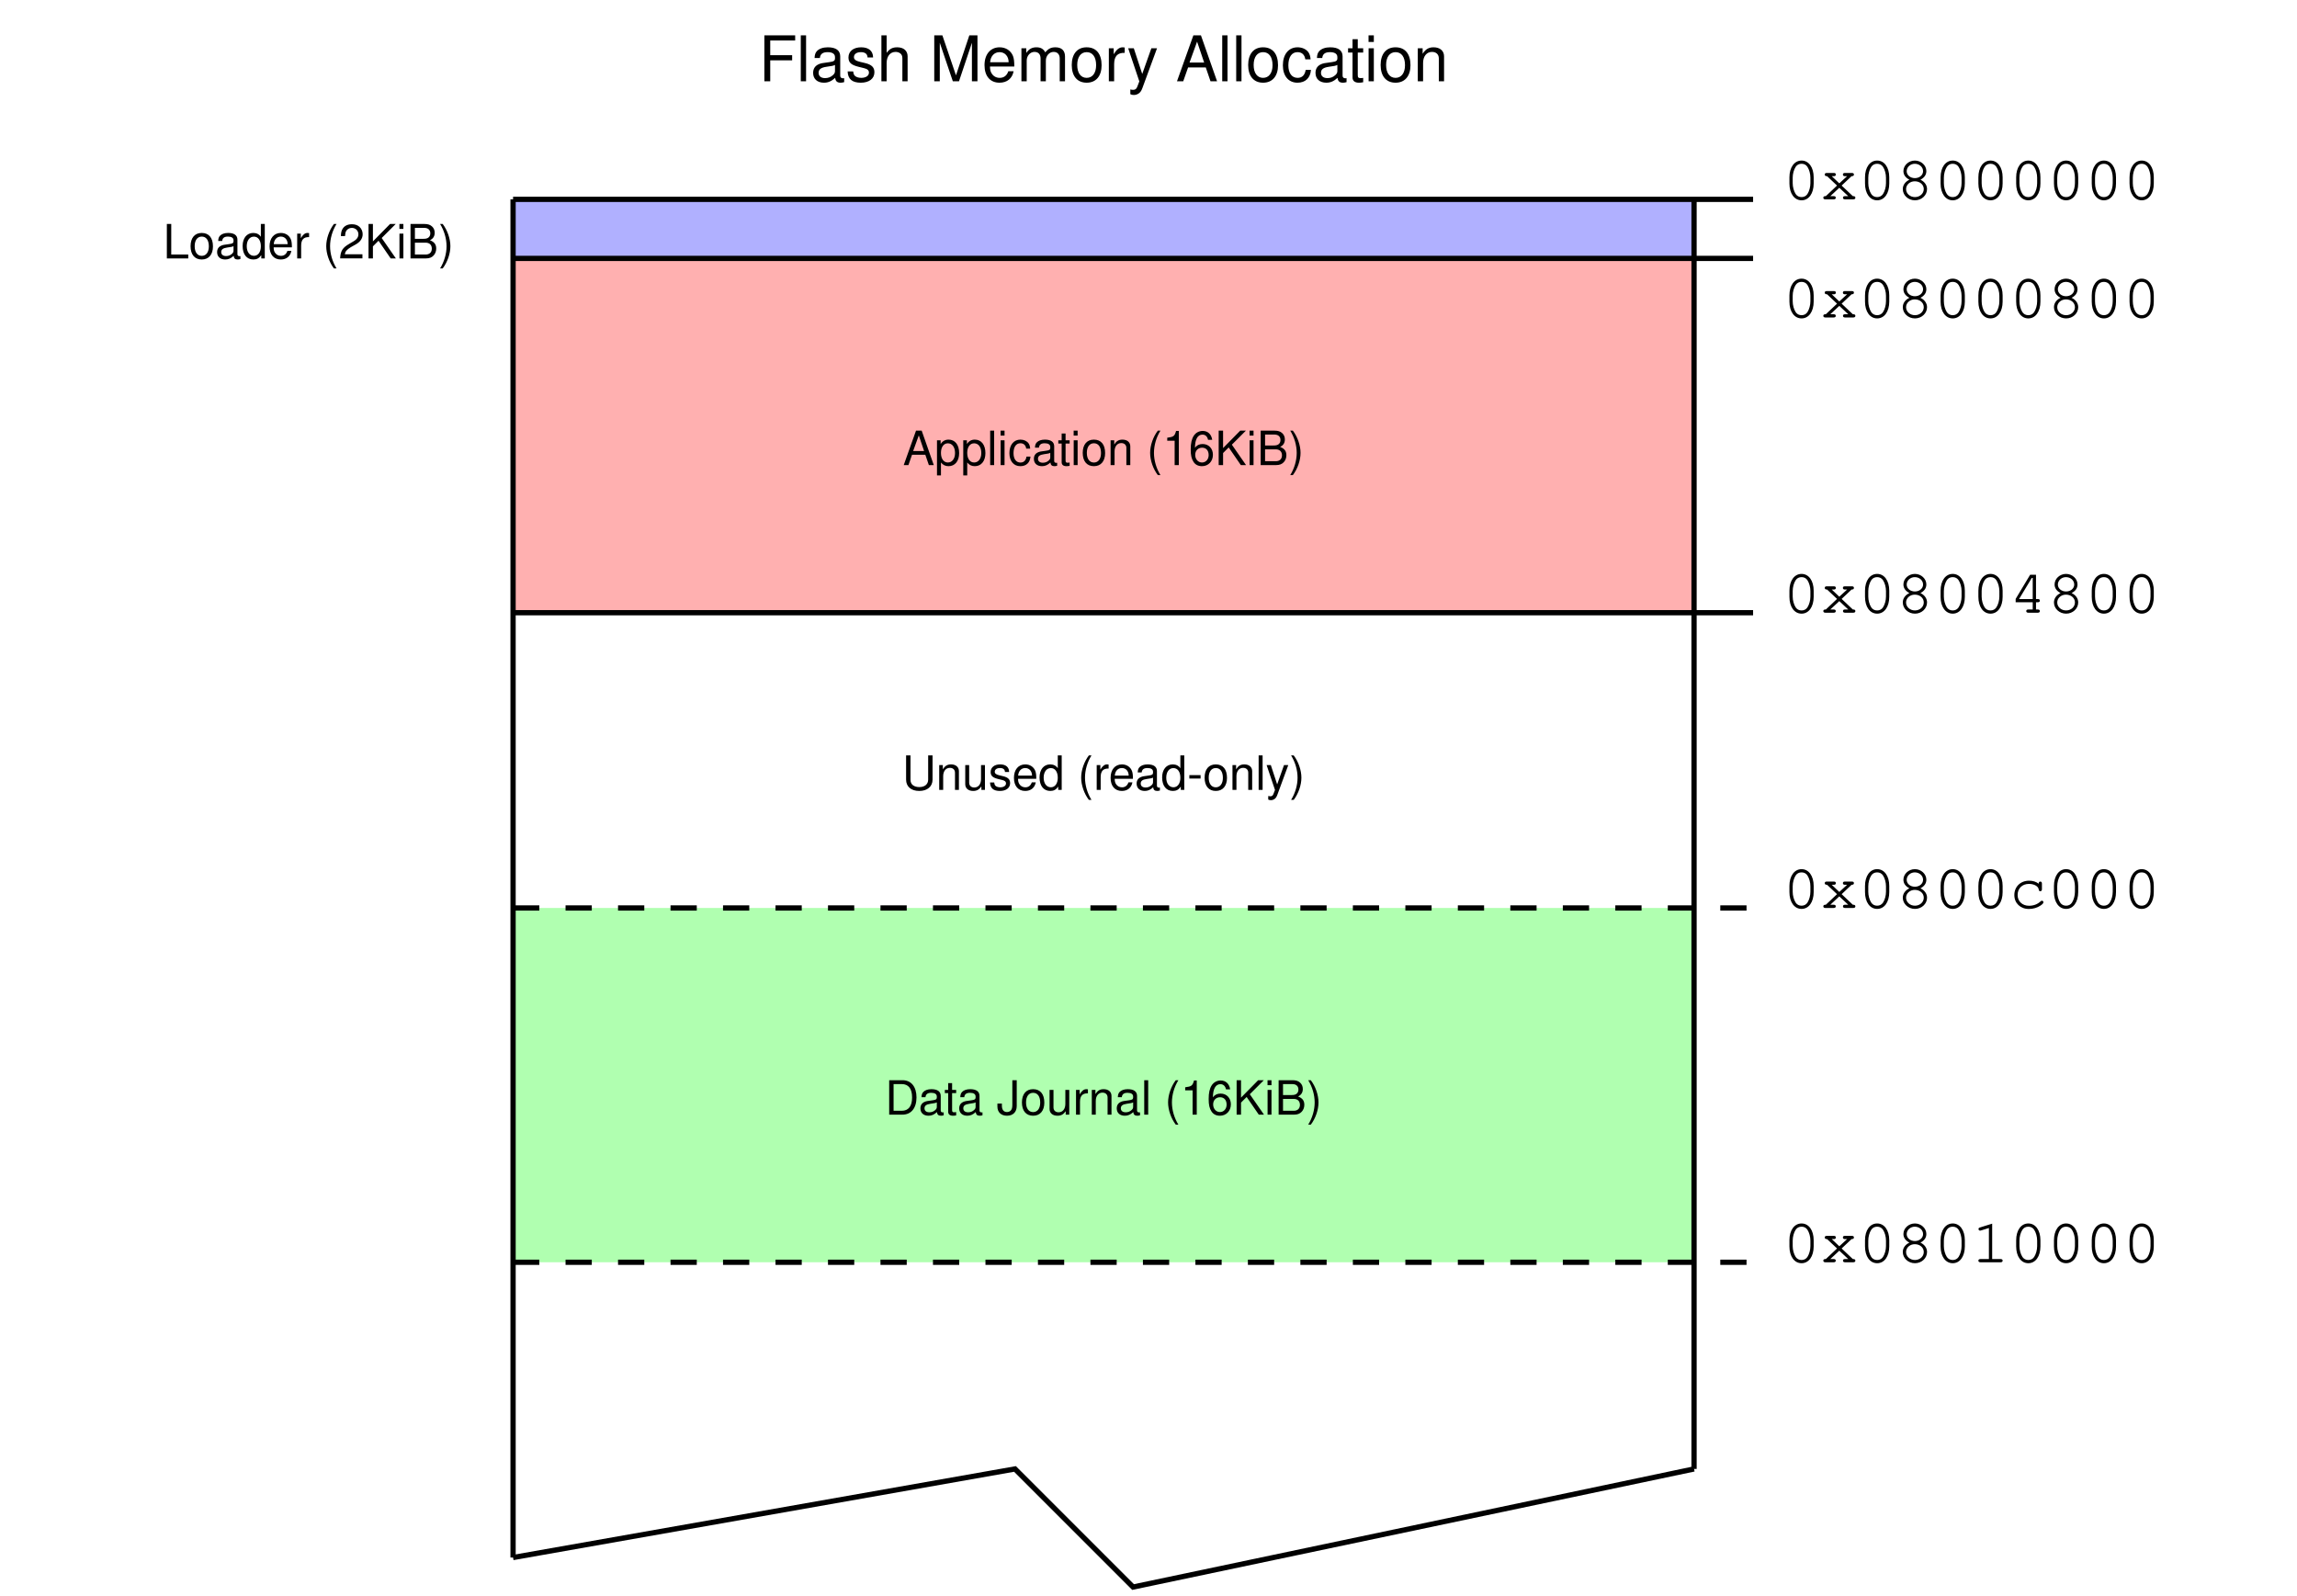
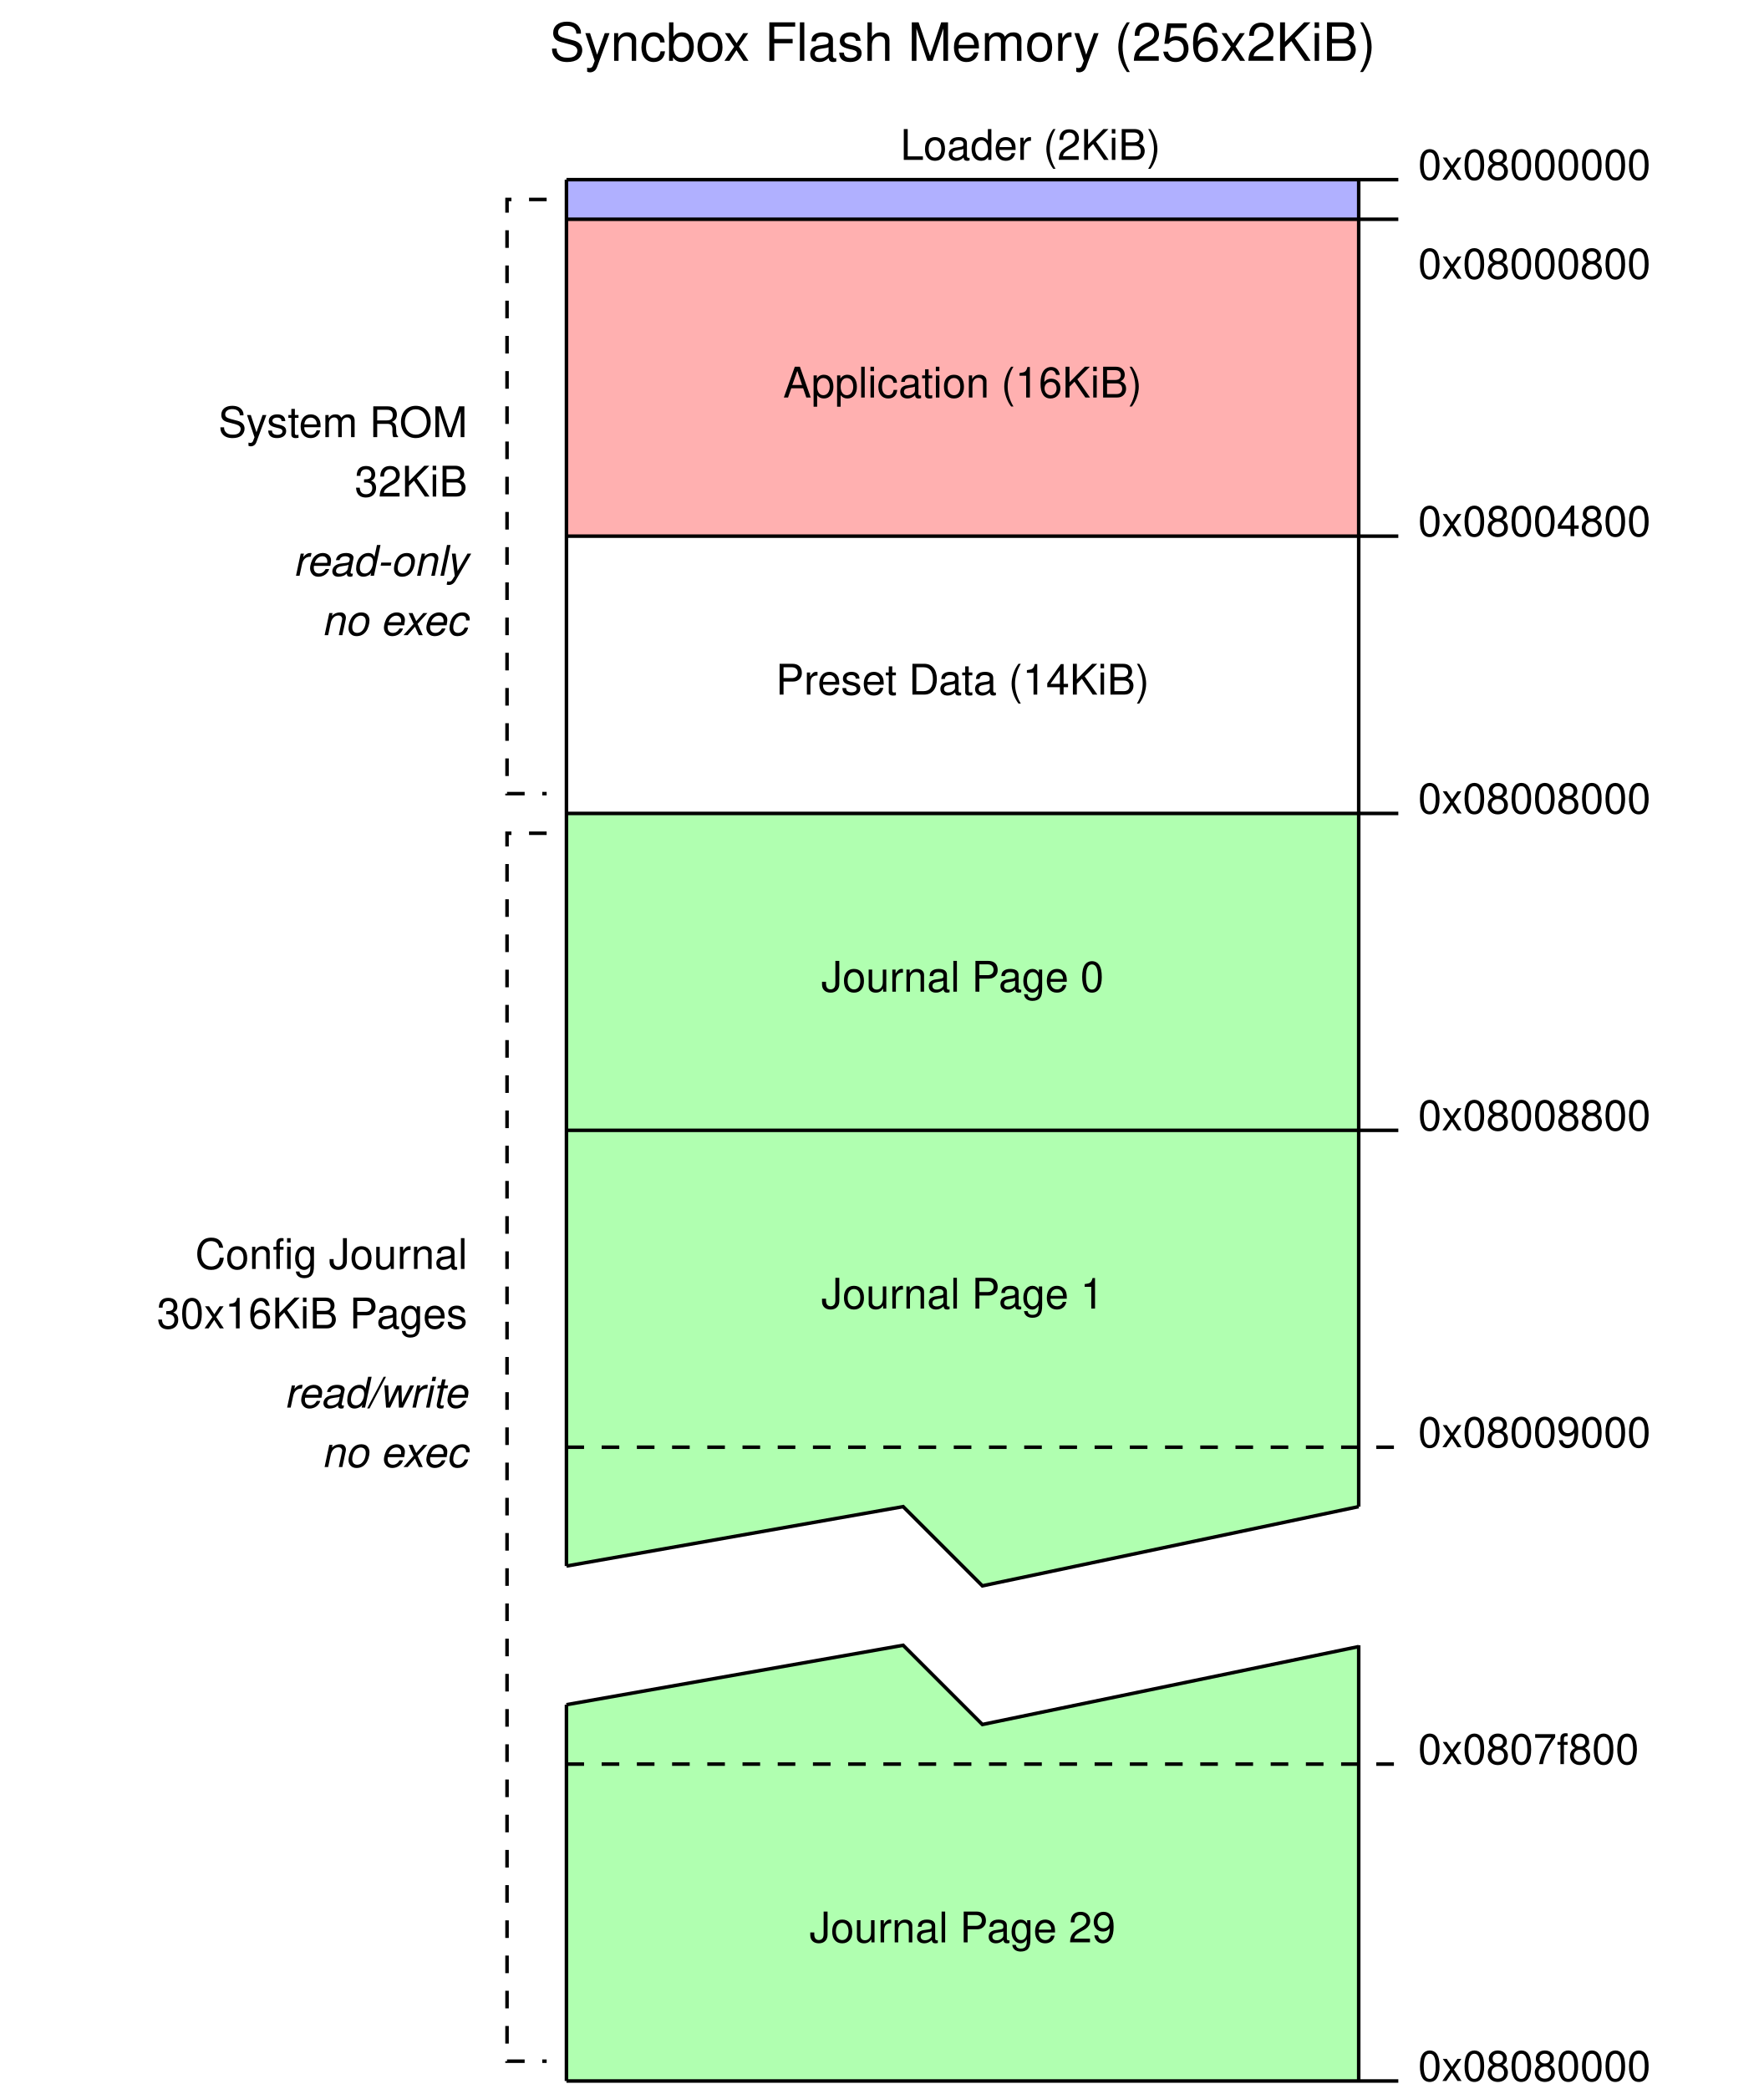
- <svg xmlns="http://www.w3.org/2000/svg" width="442pt" height="307pt" viewBox="1288 912 3501 2430">
+ <svg xmlns="http://www.w3.org/2000/svg" width="303pt" height="359pt" viewBox="783 810 4006 4740">
  <g fill="none">
-     <rect x="2070" y="1305" width="1800" height="540" fill="#ffb0b0" />
    <rect x="2070" y="1215" width="1800" height="90" fill="#b0b0ff" />
-     <rect x="2070" y="2295" width="1800" height="540" fill="#b0ffb0" />
-     <polyline points=" 2070,3285 2835,3150 3015,3330 3870,3150" stroke="#000000" stroke-width="8px" />
-     <polyline points=" 2070,1215 2070,3285" stroke="#000000" stroke-width="8px" />
-     <polyline points=" 2070,1845 3960,1845" stroke="#000000" stroke-width="8px" />
-     <polyline points=" 2070,2835 3960,2835" stroke="#000000" stroke-width="8px" stroke-dasharray="40 40" />
+     <rect x="2070" y="1305" width="1800" height="720" fill="#ffb0b0" />
+     <polygon points=" 2070,4680 2835,4545 3015,4725 3870,4545 3870,5535 2070,5535" fill="#b0ffb0" />
+     <polygon points=" 2070,4365 2070,2655 3870,2655 3870,4230 3015,4410 2835,4230" fill="#b0ffb0" />
+     <polyline points=" 2070,3375 3960,3375" stroke="#000000" stroke-width="8px" />
    <polyline points=" 2070,1305 3960,1305" stroke="#000000" stroke-width="8px" />
+     <polyline points=" 2070,2655 3960,2655" stroke="#000000" stroke-width="8px" />
    <polyline points=" 2070,1215 3960,1215" stroke="#000000" stroke-width="8px" />
-     <polyline points=" 2070,2295 3960,2295" stroke="#000000" stroke-width="8px" stroke-dasharray="40 40" />
-     <polyline points=" 3870,1215 3870,3150" stroke="#000000" stroke-width="8px" />
-     <text xml:space="preserve" x="4005" y="2295" fill="#000000" font-family="Courier" font-style="normal" font-weight="normal" font-size="96" text-anchor="start">0x0800c000</text>
-     <text xml:space="preserve" x="4005" y="1215" fill="#000000" font-family="Courier" font-style="normal" font-weight="normal" font-size="96" text-anchor="start">0x08000000</text>
-     <text xml:space="preserve" x="4005" y="1395" fill="#000000" font-family="Courier" font-style="normal" font-weight="normal" font-size="96" text-anchor="start">0x08000800</text>
-     <text xml:space="preserve" x="1980" y="1305" fill="#000000" font-family="Helvetica" font-style="normal" font-weight="normal" font-size="72" text-anchor="end">Loader (2KiB)</text>
-     <text xml:space="preserve" x="4005" y="1845" fill="#000000" font-family="Courier" font-style="normal" font-weight="normal" font-size="96" text-anchor="start">0x08004800</text>
-     <text xml:space="preserve" x="2970" y="2610" fill="#000000" font-family="Helvetica" font-style="normal" font-weight="normal" font-size="72" text-anchor="middle">Data Journal (16KiB)</text>
-     <text xml:space="preserve" x="4005" y="2835" fill="#000000" font-family="Courier" font-style="normal" font-weight="normal" font-size="96" text-anchor="start">0x08010000</text>
-     <text xml:space="preserve" x="2970" y="1035" fill="#000000" font-family="Helvetica" font-style="normal" font-weight="normal" font-size="96" text-anchor="middle">Flash Memory Allocation</text>
-     <text xml:space="preserve" x="2970" y="1620" fill="#000000" font-family="Helvetica" font-style="normal" font-weight="normal" font-size="72" text-anchor="middle">Application (16KiB)</text>
-     <text xml:space="preserve" x="2970" y="2115" fill="#000000" font-family="Helvetica" font-style="normal" font-weight="normal" font-size="72" text-anchor="middle">Unused (read-only)</text>
+     <polyline points=" 2070,2025 3960,2025" stroke="#000000" stroke-width="8px" />
+     <polyline points=" 2070,4095 3960,4095" stroke="#000000" stroke-width="8px" stroke-dasharray="40 40" />
+     <polyline points=" 2070,4815 3960,4815" stroke="#000000" stroke-width="8px" stroke-dasharray="40 40" />
+     <polyline points=" 3870,1215 3870,4230" stroke="#000000" stroke-width="8px" />
+     <polyline points=" 3870,4545 3870,5535" stroke="#000000" stroke-width="8px" />
+     <polyline points=" 2070,4680 2835,4545 3015,4725 3870,4548" stroke="#000000" stroke-width="8px" />
+     <polyline points=" 2070,5535 2070,4680" stroke="#000000" stroke-width="8px" />
+     <polyline points=" 2070,1215 2070,4365" stroke="#000000" stroke-width="8px" />
+     <polyline points=" 2070,4365 2835,4230 3015,4410 3870,4230" stroke="#000000" stroke-width="8px" />
+     <polyline points=" 2070,5535 3960,5535" stroke="#000000" stroke-width="8px" />
+     <polyline points=" 2025,2700 1935,2700 1935,5490 2025,5490" stroke="#000000" stroke-width="8px" stroke-dasharray="40 40" />
+     <polyline points=" 2025,1260 1935,1260 1935,2610 2025,2610" stroke="#000000" stroke-width="8px" stroke-dasharray="40 40" />
+     <text xml:space="preserve" x="4005" y="1215" fill="#000000" font-family="Helvetica" font-style="normal" font-weight="normal" font-size="96" text-anchor="start">0x08000000</text>
+     <text xml:space="preserve" x="4005" y="5535" fill="#000000" font-family="Helvetica" font-style="normal" font-weight="normal" font-size="96" text-anchor="start">0x08080000</text>
+     <text xml:space="preserve" x="4005" y="1440" fill="#000000" font-family="Helvetica" font-style="normal" font-weight="normal" font-size="96" text-anchor="start">0x08000800</text>
+     <text xml:space="preserve" x="4005" y="2655" fill="#000000" font-family="Helvetica" font-style="normal" font-weight="normal" font-size="96" text-anchor="start">0x08008000</text>
+     <text xml:space="preserve" x="4005" y="2025" fill="#000000" font-family="Helvetica" font-style="normal" font-weight="normal" font-size="96" text-anchor="start">0x08004800</text>
+     <text xml:space="preserve" x="2970" y="1710" fill="#000000" font-family="Helvetica" font-style="normal" font-weight="normal" font-size="96" text-anchor="middle">Application (16KiB)</text>
+     <text xml:space="preserve" x="4005" y="3375" fill="#000000" font-family="Helvetica" font-style="normal" font-weight="normal" font-size="96" text-anchor="start">0x08008800</text>
+     <text xml:space="preserve" x="4005" y="4095" fill="#000000" font-family="Helvetica" font-style="normal" font-weight="normal" font-size="96" text-anchor="start">0x08009000</text>
+     <text xml:space="preserve" x="2970" y="5220" fill="#000000" font-family="Helvetica" font-style="normal" font-weight="normal" font-size="96" text-anchor="middle">Journal Page 29</text>
+     <text xml:space="preserve" x="4005" y="4815" fill="#000000" font-family="Helvetica" font-style="normal" font-weight="normal" font-size="96" text-anchor="start">0x0807f800</text>
+     <text xml:space="preserve" x="2970" y="3060" fill="#000000" font-family="Helvetica" font-style="normal" font-weight="normal" font-size="96" text-anchor="middle">Journal Page 0</text>
+     <text xml:space="preserve" x="2970" y="3780" fill="#000000" font-family="Helvetica" font-style="normal" font-weight="normal" font-size="96" text-anchor="middle">Journal Page 1</text>
+     <text xml:space="preserve" x="3420" y="1170" fill="#000000" font-family="Helvetica" font-style="normal" font-weight="normal" font-size="96" text-anchor="end">Loader (2KiB)</text>
+     <text xml:space="preserve" x="1845" y="3690" fill="#000000" font-family="Helvetica" font-style="normal" font-weight="normal" font-size="96" text-anchor="end">Config Journal</text>
+     <text xml:space="preserve" x="1845" y="2115" fill="#000000" font-family="Helvetica" font-style="italic" font-weight="normal" font-size="96" text-anchor="end">read-only</text>
+     <text xml:space="preserve" x="1845" y="2250" fill="#000000" font-family="Helvetica" font-style="italic" font-weight="normal" font-size="96" text-anchor="end">no exec</text>
+     <text xml:space="preserve" x="1845" y="1800" fill="#000000" font-family="Helvetica" font-style="normal" font-weight="normal" font-size="96" text-anchor="end">System ROM</text>
+     <text xml:space="preserve" x="1845" y="1935" fill="#000000" font-family="Helvetica" font-style="normal" font-weight="normal" font-size="96" text-anchor="end">32KiB</text>
+     <text xml:space="preserve" x="1845" y="3825" fill="#000000" font-family="Helvetica" font-style="normal" font-weight="normal" font-size="96" text-anchor="end">30x16KiB Pages</text>
+     <text xml:space="preserve" x="1845" y="4005" fill="#000000" font-family="Helvetica" font-style="italic" font-weight="normal" font-size="96" text-anchor="end">read/write</text>
+     <text xml:space="preserve" x="1845" y="4140" fill="#000000" font-family="Helvetica" font-style="italic" font-weight="normal" font-size="96" text-anchor="end">no exec</text>
+     <text xml:space="preserve" x="2970" y="2385" fill="#000000" font-family="Helvetica" font-style="normal" font-weight="normal" font-size="96" text-anchor="middle">Preset Data (14KiB)</text>
+     <text xml:space="preserve" x="2970" y="945" fill="#000000" font-family="Helvetica" font-style="normal" font-weight="normal" font-size="120" text-anchor="middle">Syncbox Flash Memory (256x2KiB)</text>
  </g>
</svg>
